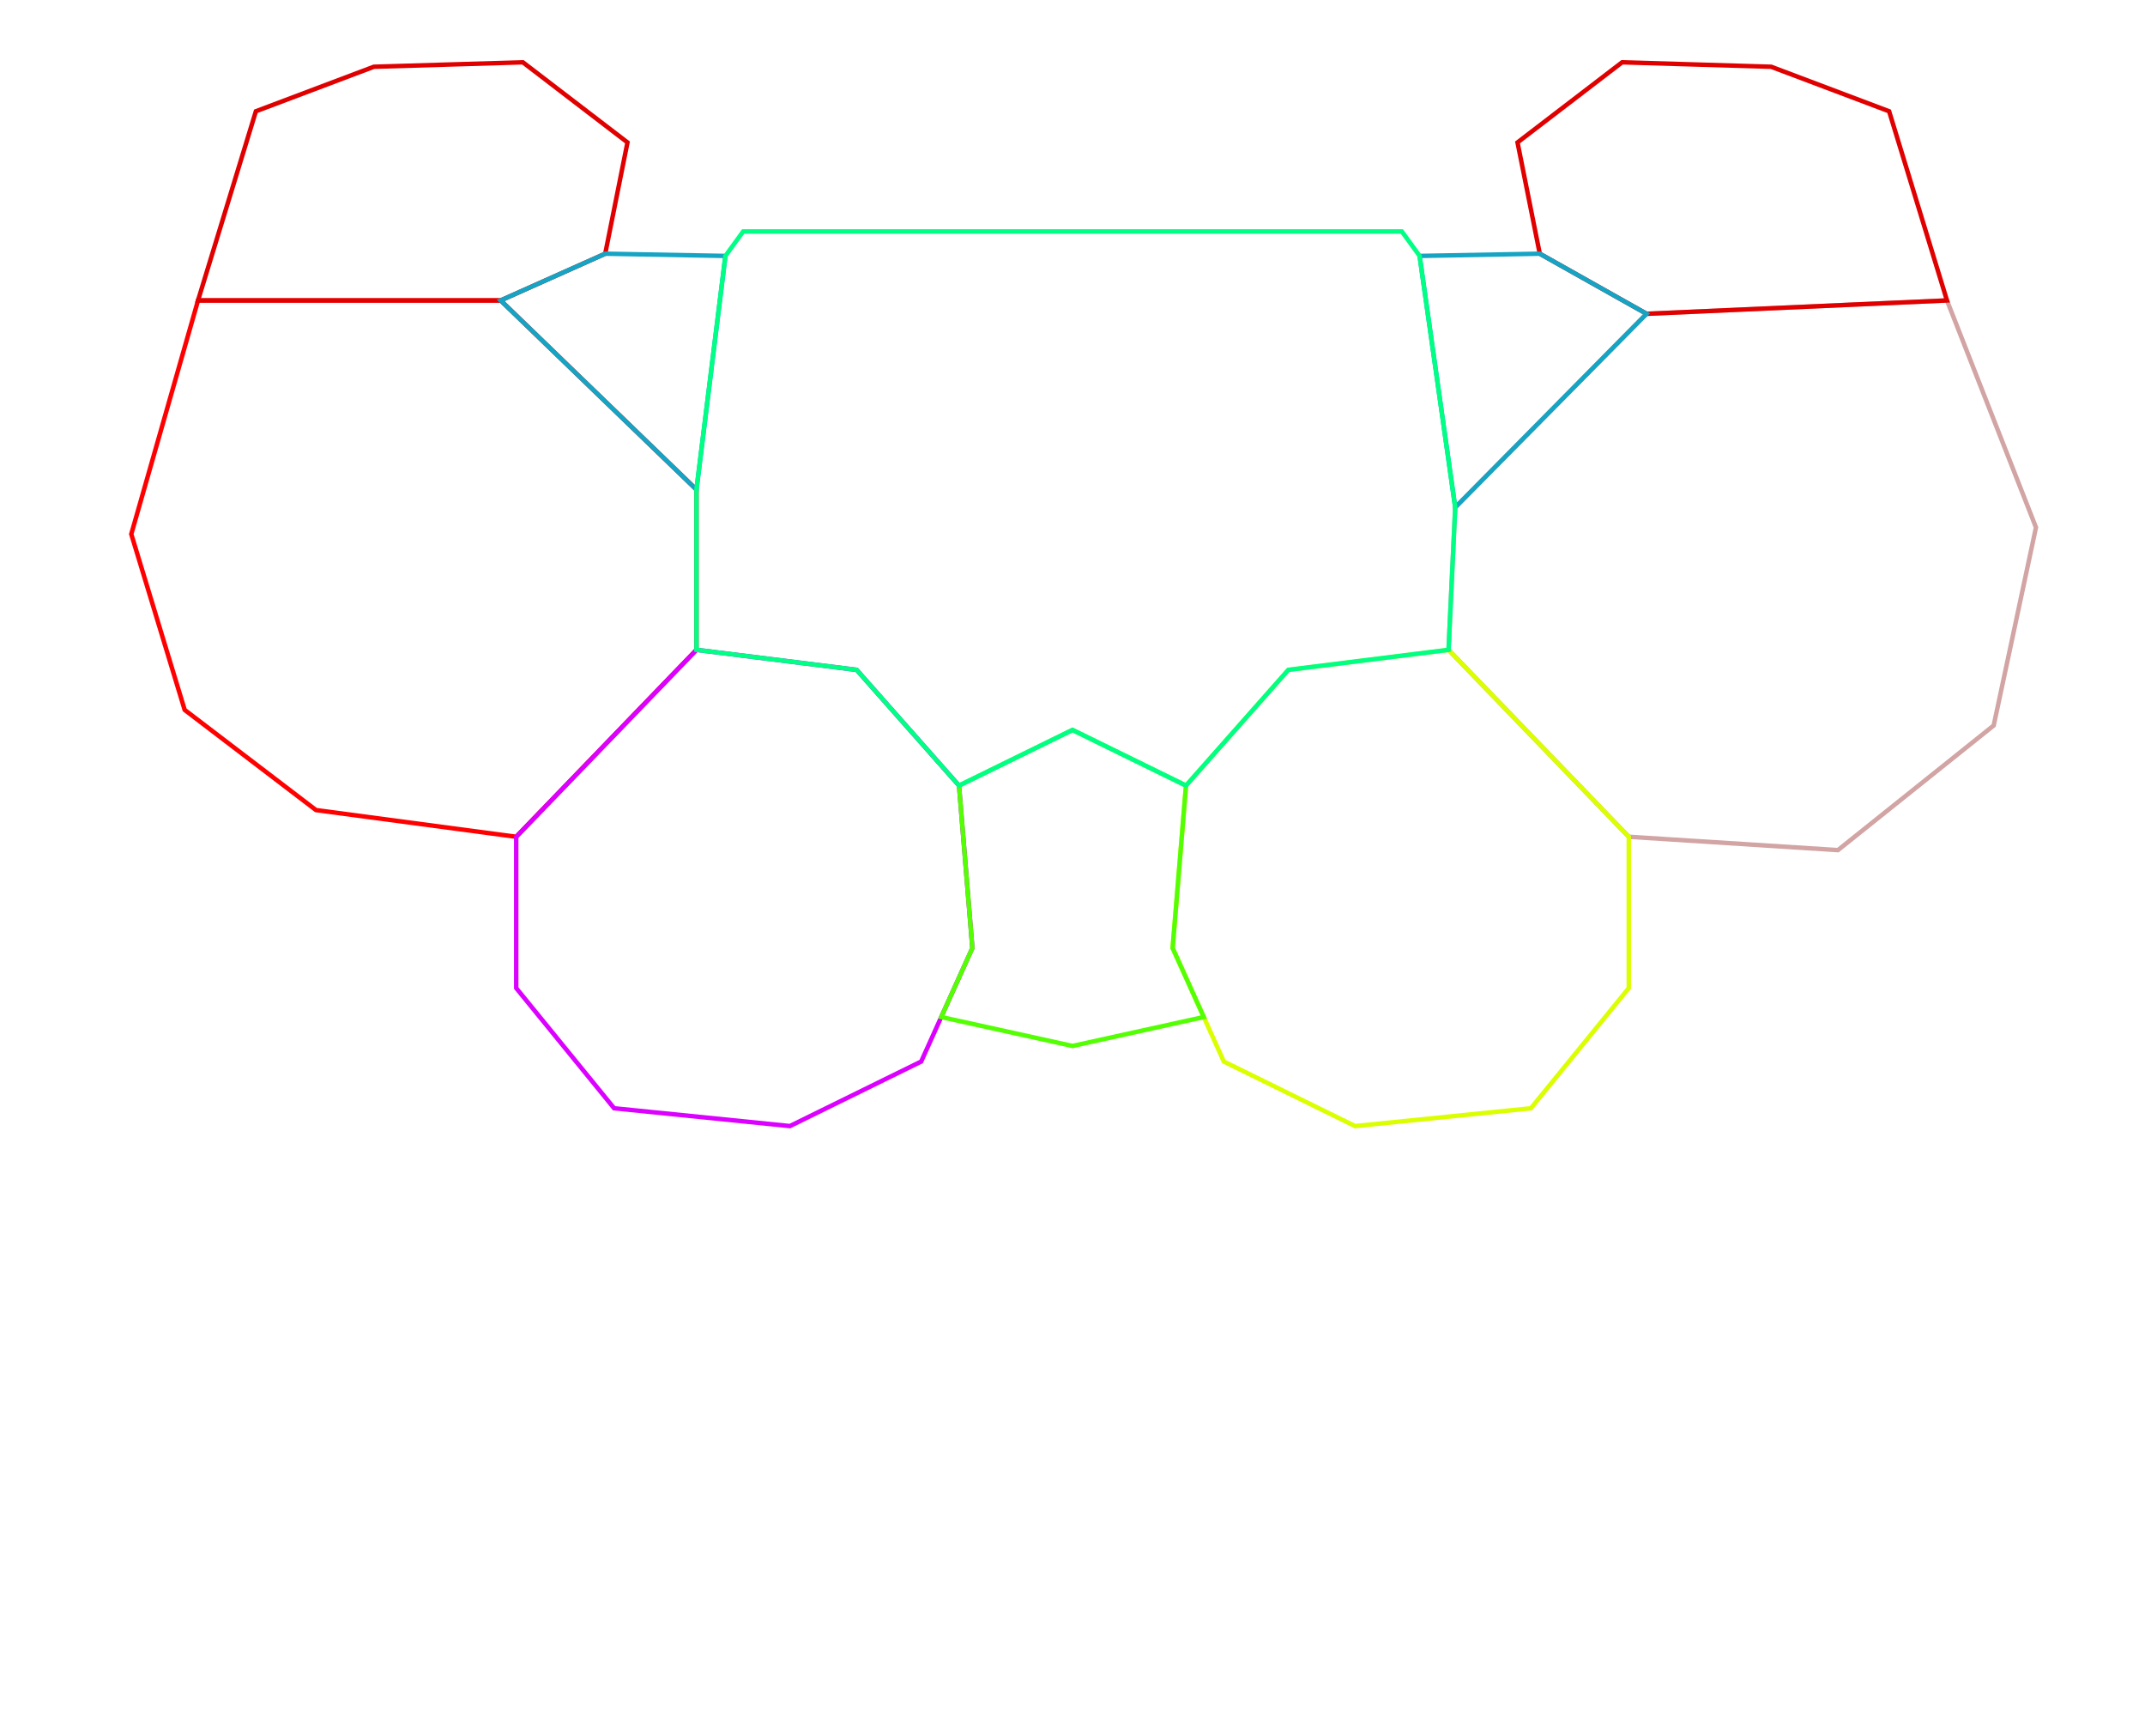
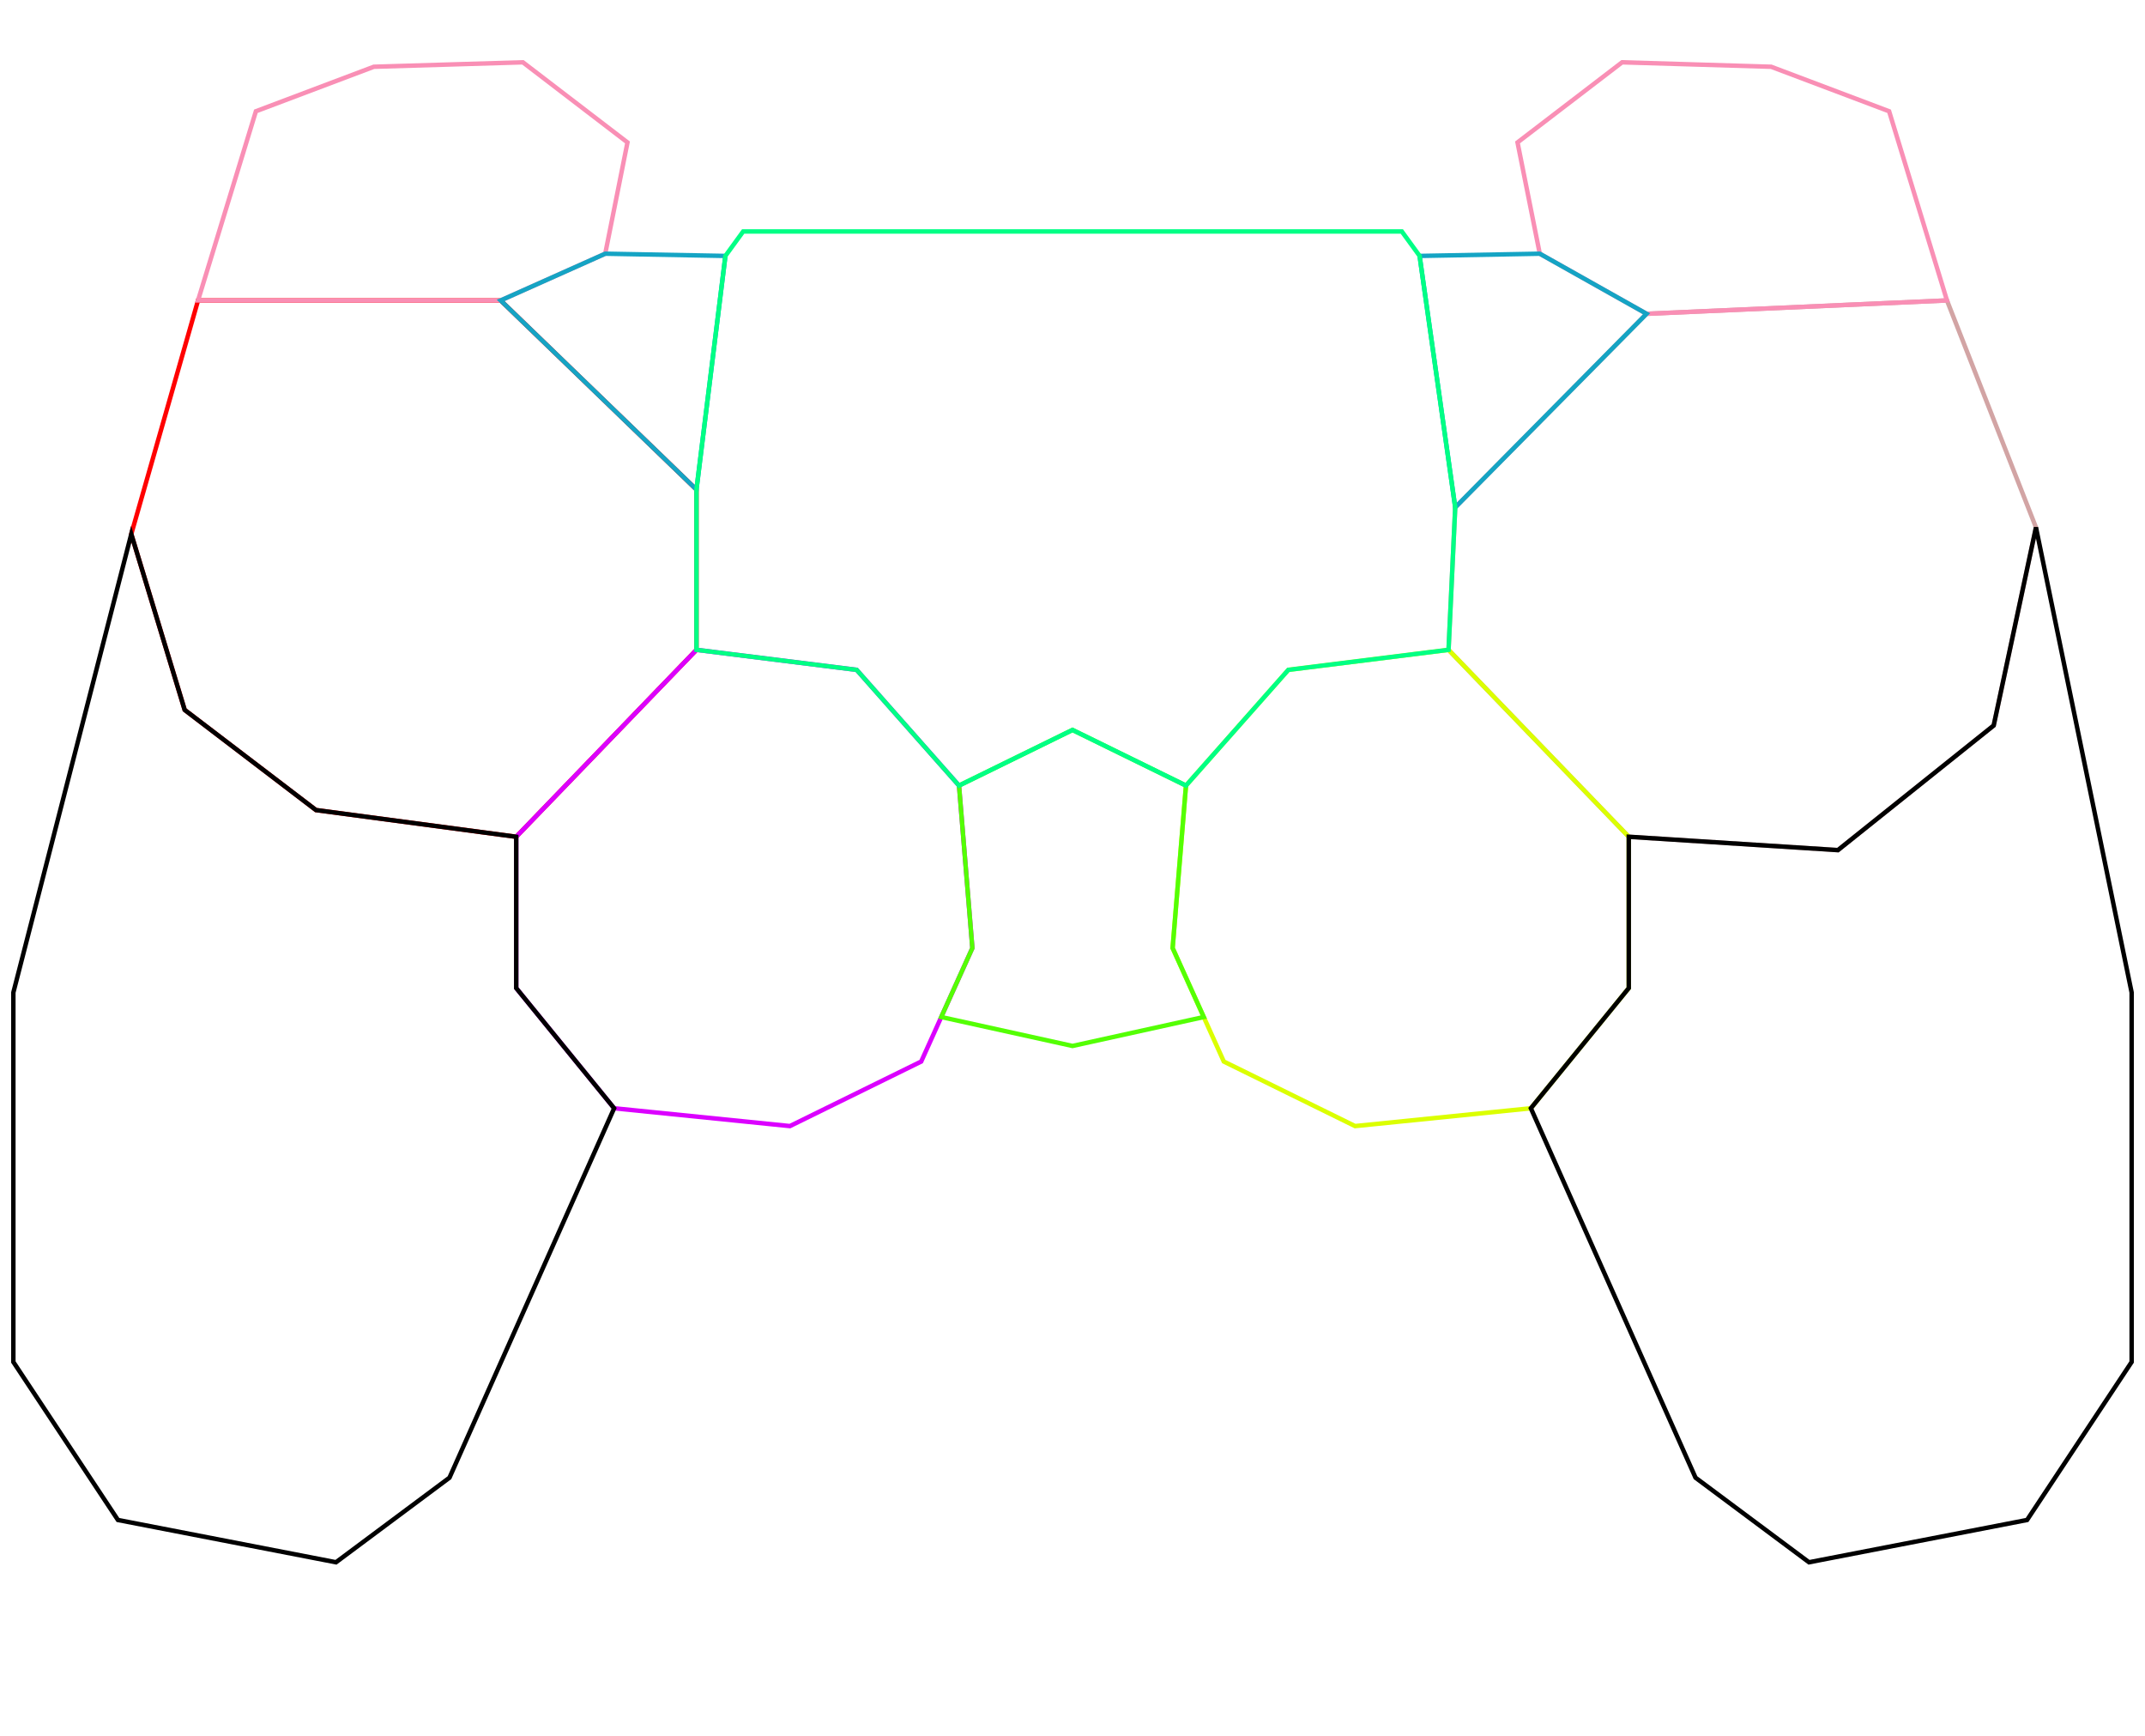
<svg xmlns="http://www.w3.org/2000/svg" width="482" height="390" viewBox="0 0 482 390" fill="none">
  <path d="M156.5 146V110L112.5 67.5H44.5L29.5 120L41.5 159.5L71 182L116 188L156.5 146Z" stroke="#FF0000" />
-   <path d="M57.5 25L44.5 67.5H112.5L136 57L141 32L117.5 14L84 15L57.5 25Z" stroke="#E00000" />
+   <path d="M57.5 25L44.5 67.5H112.5L136 57L141 32L117.5 14L84 15L57.5 25Z" stroke="#F98FB5" />
  <path d="M325.5 146L327 114L370 70.5L437.5 67.5L457.5 118.5L448 163L413 191L366 188L325.5 146Z" stroke="#D2A4A4" />
-   <path d="M424.5 25L437.5 67.5L370 70.5L346 57L341 32L364.5 14L398 15L424.5 25Z" stroke="#E00000" />
+   <path d="M424.5 25L437.5 67.5L370 70.5L346 57L341 32L364.5 14L398 15L424.5 25Z" stroke="#F98FB5" />
  <path d="M192.5 150.5L156.5 146L116 188V222L138 249L177.5 253L207 238.5L218.5 213L215.5 176.5L192.5 150.5Z" stroke="#DB00FF" />
  <path d="M289.5 150.5L325.5 146L366 188V222L344 249L304.5 253L275 238.5L263.5 213L266.5 176.5L289.5 150.5Z" stroke="#DBFF00" />
-   <path d="M163 57.5L136 57L112.5 67.5L156.5 110L163 57.5Z" stroke="#15A4C3" />
-   <path d="M319 57.5L346 57L370 70.5L327 114L319 57.5Z" stroke="#15A4C3" />
+   <path d="M163 57.5L136 57L112.5 67.5L156.5 110L163 57.5Z" stroke="#15A4C4" />
+   <path d="M319 57.5L346 57L370 70.5L327 114L319 57.5Z" stroke="#15A4C4" />
  <path d="M241 164L215.5 176.5L218.5 213L211.5 228.5L241 235L270.5 228.5L263.5 213L266.5 176.5L241 164Z" stroke="#54FF04" />
  <path d="M167 52L163 57.5L156.5 110V146L192.5 150.5L215.5 176.5L241 164L266.5 176.5L289.5 150.5L325.5 146L327 114L319 57.5L315 52H167Z" stroke="#00FF85" />
+   <path d="M3 223L29.5 120L41.5 159.5L71 182L116 188V222L138 249L101 332L75.5 351L26.5 341.5L3 306V223Z" stroke="black" />
+   <path d="M479 223L457.5 118.5L448 163L413 191L366 188V222L344 249L381 332L406.5 351L455.5 341.5L479 306V223Z" stroke="black" />
</svg>
